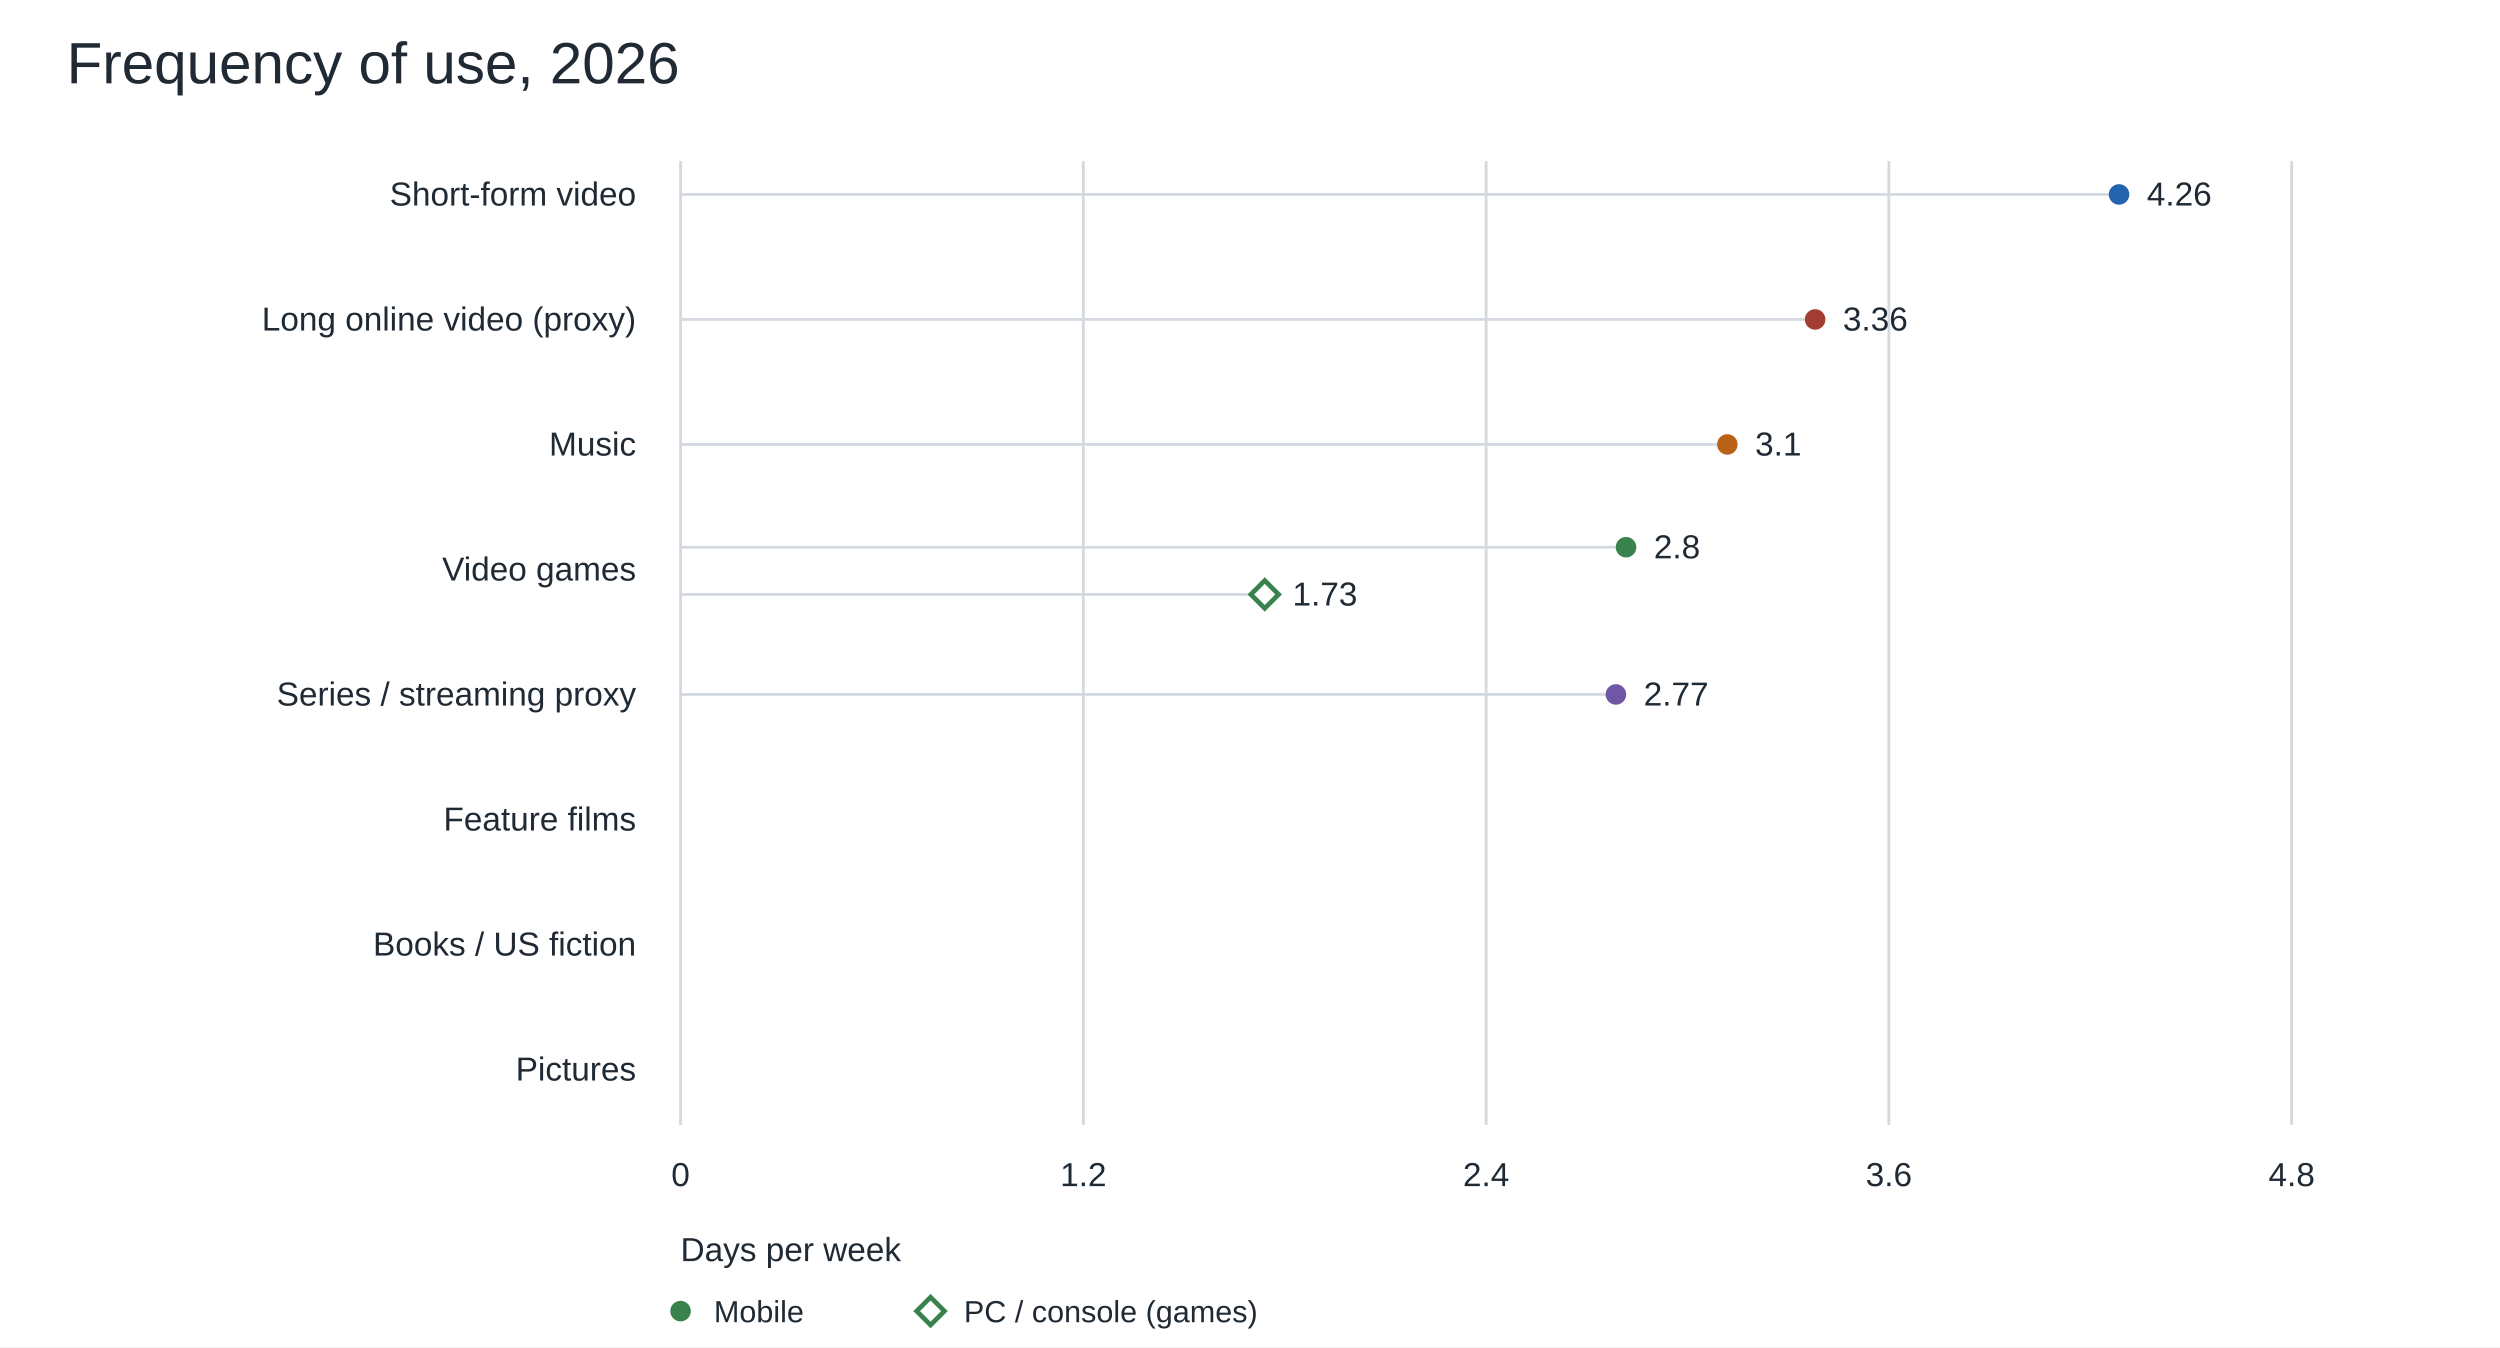
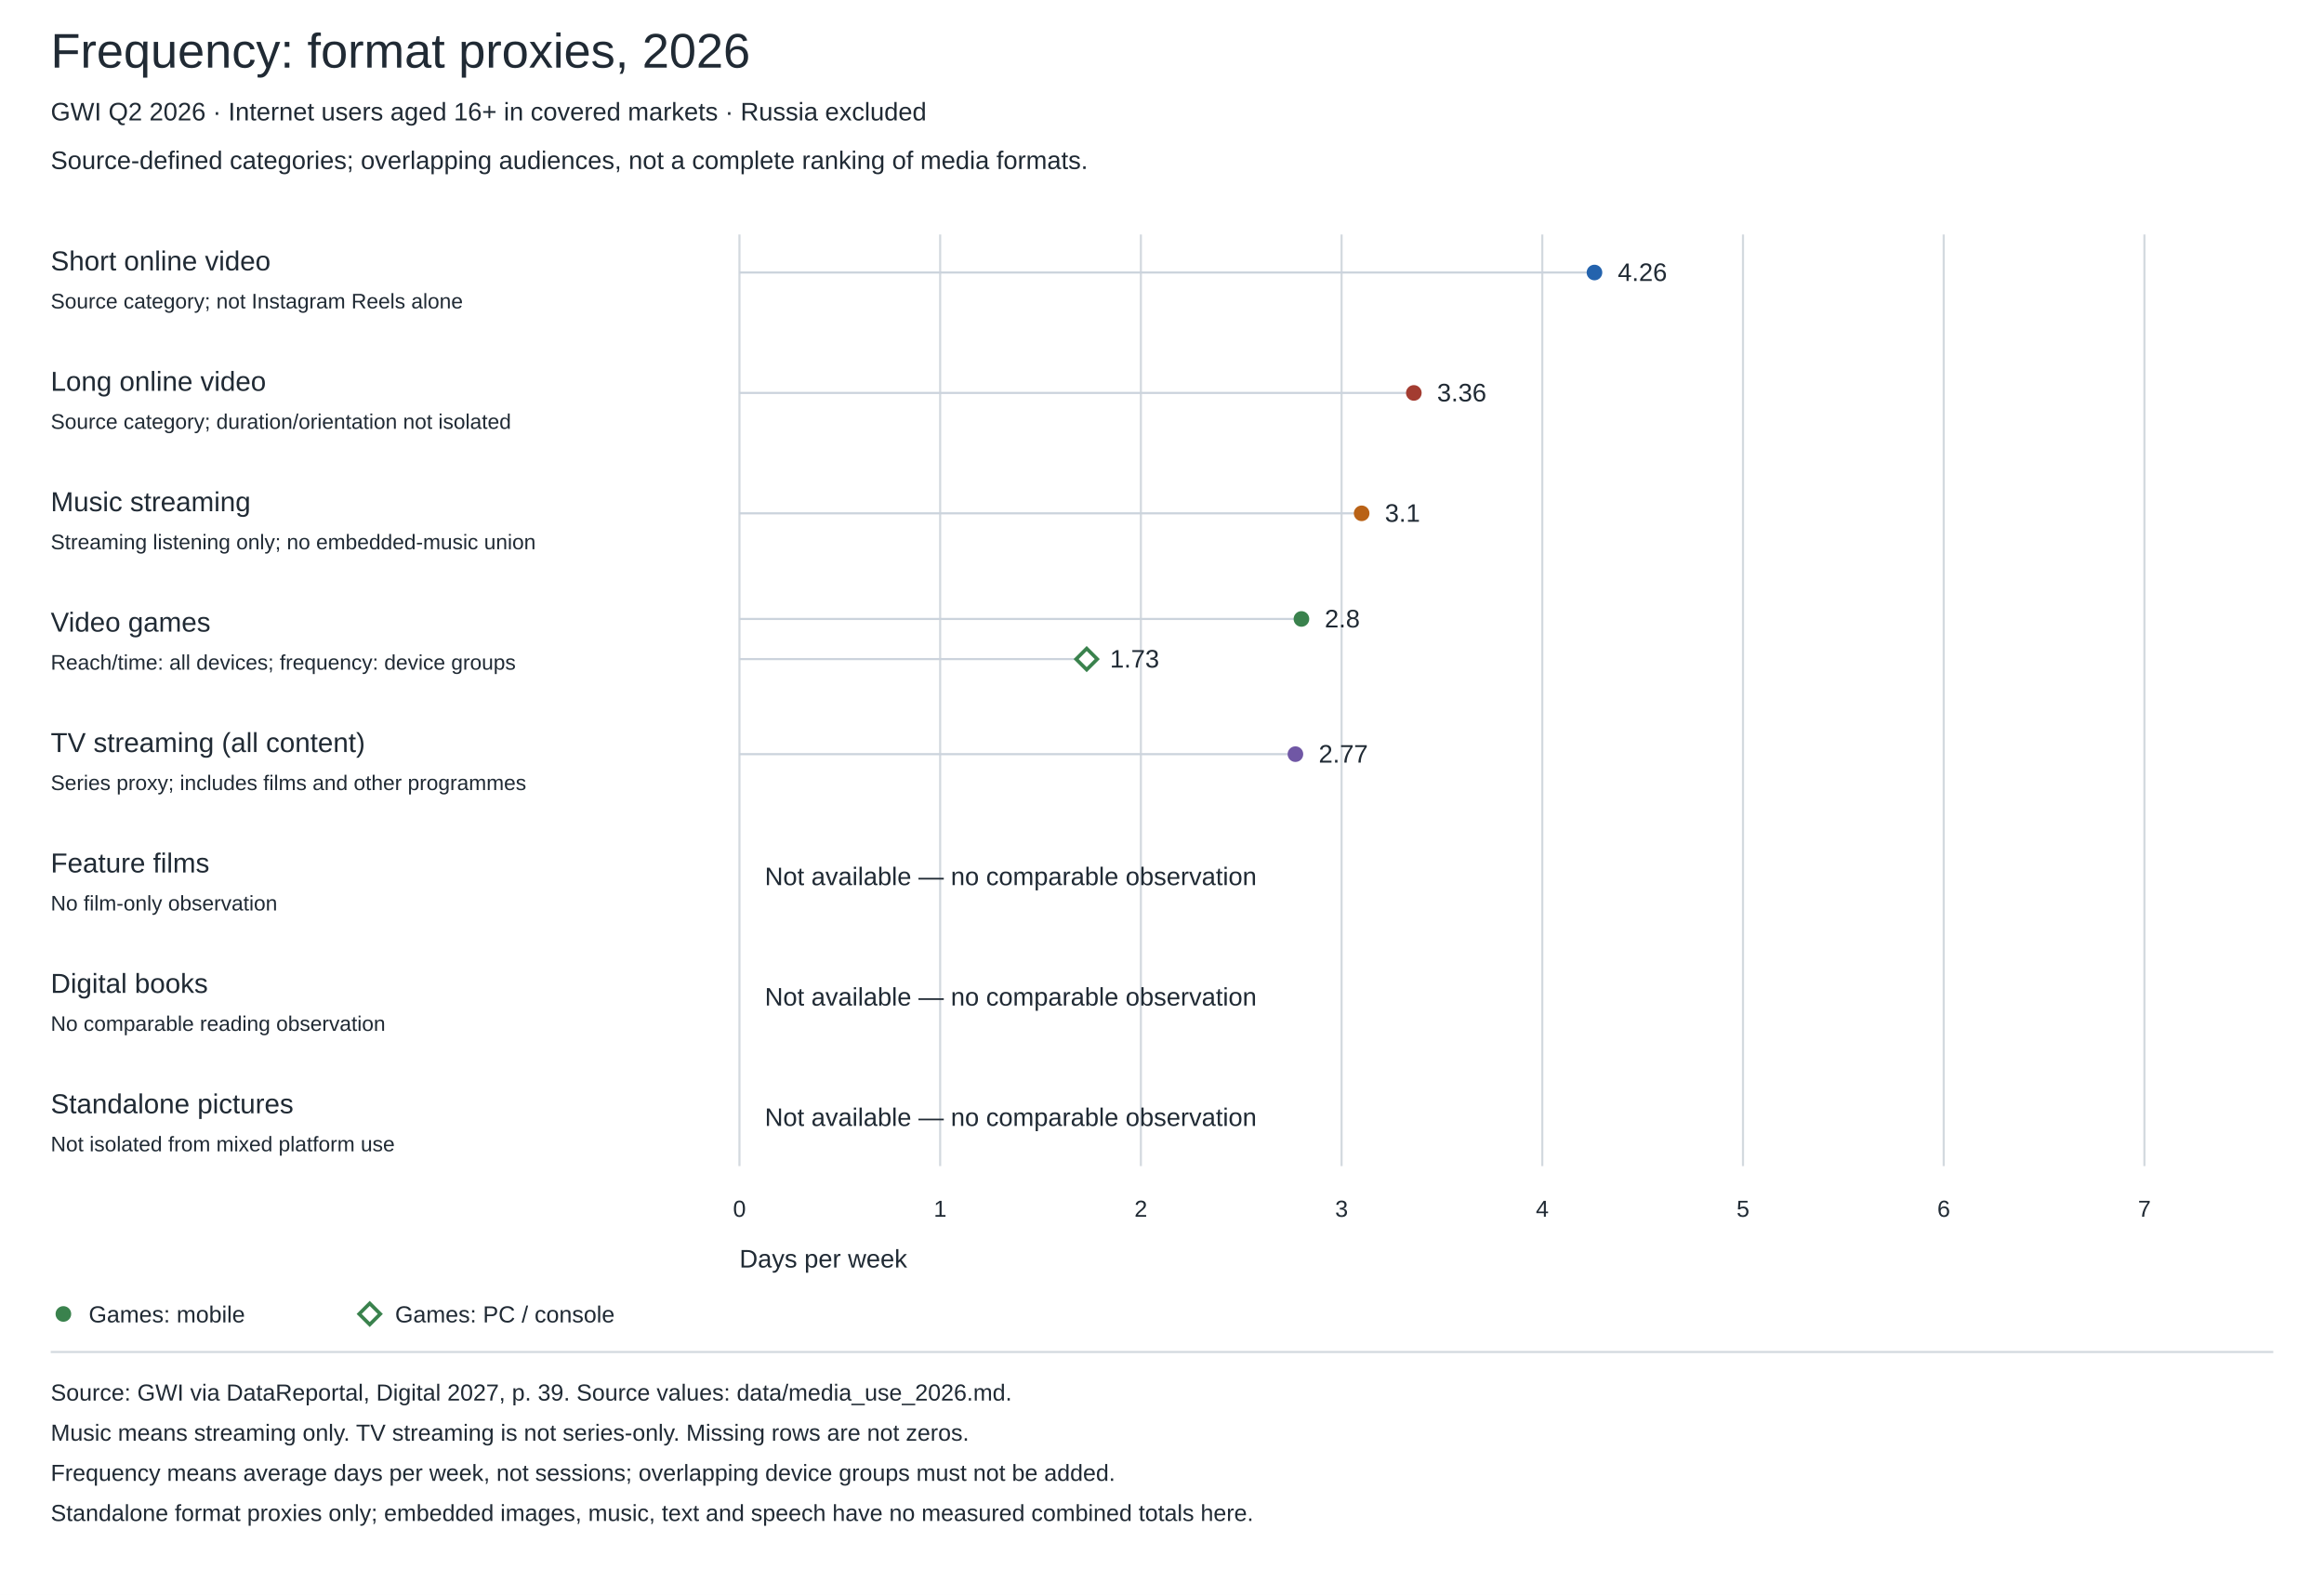
- <svg xmlns="http://www.w3.org/2000/svg" width="900" height="485" viewBox="0 0 900 485" role="img" aria-labelledby="title desc">
+ <svg xmlns="http://www.w3.org/2000/svg" width="1100" height="755" viewBox="0 0 1100 755" role="img" aria-labelledby="title desc">
  <style>text{font-family:Arial,Helvetica,sans-serif;fill:#202a34}</style>
  <rect width="100%" height="100%" fill="white" />
-   <text x="24.00" y="30.00" text-anchor="start" font-size="21" font-weight="500">Frequency of use, 2026</text>
-   <line x1="245.00" y1="58.00" x2="245.00" y2="405.00" stroke="#d3d9df" stroke-width="1" stroke-dasharray="" />
-   <text x="245.00" y="427.00" text-anchor="middle" font-size="12" font-weight="400">0</text>
-   <line x1="390.00" y1="58.00" x2="390.00" y2="405.00" stroke="#d3d9df" stroke-width="1" stroke-dasharray="" />
-   <text x="390.00" y="427.00" text-anchor="middle" font-size="12" font-weight="400">1.2</text>
-   <line x1="535.00" y1="58.00" x2="535.00" y2="405.00" stroke="#d3d9df" stroke-width="1" stroke-dasharray="" />
-   <text x="535.00" y="427.00" text-anchor="middle" font-size="12" font-weight="400">2.4</text>
-   <line x1="680.00" y1="58.00" x2="680.00" y2="405.00" stroke="#d3d9df" stroke-width="1" stroke-dasharray="" />
-   <text x="680.00" y="427.00" text-anchor="middle" font-size="12" font-weight="400">3.6</text>
-   <line x1="825.00" y1="58.00" x2="825.00" y2="405.00" stroke="#d3d9df" stroke-width="1" stroke-dasharray="" />
-   <text x="825.00" y="427.00" text-anchor="middle" font-size="12" font-weight="400">4.8</text>
-   <text x="245.00" y="454.00" text-anchor="start" font-size="12" font-weight="400">Days per week</text>
-   <circle cx="245" cy="472" r="3.7" fill="#3a824d" />
-   <text x="257.00" y="476.00" text-anchor="start" font-size="11" font-weight="400">Mobile</text>
-   <path d="M335,467L340,472L335,477L330,472Z" fill="white" stroke="#3a824d" stroke-width="1.7" />
-   <text x="347.00" y="476.00" text-anchor="start" font-size="11" font-weight="400">PC / console (games)</text>
-   <text x="229.00" y="74.00" text-anchor="end" font-size="12" font-weight="400">Short-form video</text>
-   <line x1="245.00" y1="70.00" x2="762.86" y2="70.00" stroke="#d3d9df" stroke-width="1" stroke-dasharray="" />
-   <circle cx="762.857" cy="70" r="3.7" fill="#2463ad" />
-   <text x="772.86" y="74.00" text-anchor="start" font-size="12" font-weight="400">4.26</text>
-   <text x="229.00" y="119.00" text-anchor="end" font-size="12" font-weight="400">Long online video (proxy)</text>
-   <line x1="245.00" y1="115.00" x2="653.45" y2="115.00" stroke="#d3d9df" stroke-width="1" stroke-dasharray="" />
-   <circle cx="653.451" cy="115" r="3.7" fill="#a33c31" />
-   <text x="663.45" y="119.00" text-anchor="start" font-size="12" font-weight="400">3.36</text>
-   <text x="229.00" y="164.00" text-anchor="end" font-size="12" font-weight="400">Music</text>
-   <line x1="245.00" y1="160.00" x2="621.84" y2="160.00" stroke="#d3d9df" stroke-width="1" stroke-dasharray="" />
-   <circle cx="621.844" cy="160" r="3.7" fill="#b96216" />
-   <text x="631.84" y="164.00" text-anchor="start" font-size="12" font-weight="400">3.1</text>
-   <text x="229.00" y="209.00" text-anchor="end" font-size="12" font-weight="400">Video games</text>
-   <line x1="245.00" y1="197.00" x2="585.38" y2="197.00" stroke="#d3d9df" stroke-width="1" stroke-dasharray="" />
-   <circle cx="585.376" cy="197" r="3.7" fill="#3a824d" />
-   <text x="595.38" y="201.00" text-anchor="start" font-size="12" font-weight="400">2.8</text>
-   <line x1="245.00" y1="214.00" x2="455.30" y2="214.00" stroke="#d3d9df" stroke-width="1" stroke-dasharray="" />
-   <path d="M455.303,209L460.303,214L455.303,219L450.303,214Z" fill="white" stroke="#3a824d" stroke-width="1.7" />
-   <text x="465.30" y="218.00" text-anchor="start" font-size="12" font-weight="400">1.73</text>
-   <text x="229.00" y="254.00" text-anchor="end" font-size="12" font-weight="400">Series / streaming proxy</text>
-   <line x1="245.00" y1="250.00" x2="581.73" y2="250.00" stroke="#d3d9df" stroke-width="1" stroke-dasharray="" />
-   <circle cx="581.729" cy="250" r="3.7" fill="#7057a5" />
-   <text x="591.73" y="254.00" text-anchor="start" font-size="12" font-weight="400">2.77</text>
-   <text x="229.00" y="299.00" text-anchor="end" font-size="12" font-weight="400">Feature films</text>
-   <text x="229.00" y="344.00" text-anchor="end" font-size="12" font-weight="400">Books / US fiction</text>
-   <text x="229.00" y="389.00" text-anchor="end" font-size="12" font-weight="400">Pictures</text>
+   <text x="24.00" y="32.00" text-anchor="start" font-size="23" font-weight="500">Frequency: format proxies, 2026</text>
+   <text x="24.00" y="57.00" text-anchor="start" font-size="12" font-weight="400">GWI Q2 2026 · Internet users aged 16+ in covered markets · Russia excluded</text>
+   <text x="24.00" y="80.00" text-anchor="start" font-size="12" font-weight="400">Source-defined categories; overlapping audiences, not a complete ranking of media formats.</text>
+   <line x1="350.00" y1="111.00" x2="350.00" y2="552.00" stroke="#d3d9df" stroke-width="1" stroke-dasharray="" />
+   <text x="350.00" y="576.00" text-anchor="middle" font-size="11" font-weight="400">0</text>
+   <line x1="445.00" y1="111.00" x2="445.00" y2="552.00" stroke="#d3d9df" stroke-width="1" stroke-dasharray="" />
+   <text x="445.00" y="576.00" text-anchor="middle" font-size="11" font-weight="400">1</text>
+   <line x1="540.00" y1="111.00" x2="540.00" y2="552.00" stroke="#d3d9df" stroke-width="1" stroke-dasharray="" />
+   <text x="540.00" y="576.00" text-anchor="middle" font-size="11" font-weight="400">2</text>
+   <line x1="635.00" y1="111.00" x2="635.00" y2="552.00" stroke="#d3d9df" stroke-width="1" stroke-dasharray="" />
+   <text x="635.00" y="576.00" text-anchor="middle" font-size="11" font-weight="400">3</text>
+   <line x1="730.00" y1="111.00" x2="730.00" y2="552.00" stroke="#d3d9df" stroke-width="1" stroke-dasharray="" />
+   <text x="730.00" y="576.00" text-anchor="middle" font-size="11" font-weight="400">4</text>
+   <line x1="825.00" y1="111.00" x2="825.00" y2="552.00" stroke="#d3d9df" stroke-width="1" stroke-dasharray="" />
+   <text x="825.00" y="576.00" text-anchor="middle" font-size="11" font-weight="400">5</text>
+   <line x1="920.00" y1="111.00" x2="920.00" y2="552.00" stroke="#d3d9df" stroke-width="1" stroke-dasharray="" />
+   <text x="920.00" y="576.00" text-anchor="middle" font-size="11" font-weight="400">6</text>
+   <line x1="1015.00" y1="111.00" x2="1015.00" y2="552.00" stroke="#d3d9df" stroke-width="1" stroke-dasharray="" />
+   <text x="1015.00" y="576.00" text-anchor="middle" font-size="11" font-weight="400">7</text>
+   <text x="350.00" y="600.00" text-anchor="start" font-size="12" font-weight="400">Days per week</text>
+   <text x="24.00" y="128.00" text-anchor="start" font-size="13" font-weight="500">Short online video</text>
+   <text x="24.00" y="146.00" text-anchor="start" font-size="10" font-weight="400">Source category; not Instagram Reels alone</text>
+   <line x1="350.00" y1="129.00" x2="754.70" y2="129.00" stroke="#cbd3dc" stroke-width="1" stroke-dasharray="" />
+   <circle cx="754.7" cy="129" r="3.7" fill="#2463ad" />
+   <text x="765.70" y="133.00" text-anchor="start" font-size="12" font-weight="400">4.26</text>
+   <text x="24.00" y="185.00" text-anchor="start" font-size="13" font-weight="500">Long online video</text>
+   <text x="24.00" y="203.00" text-anchor="start" font-size="10" font-weight="400">Source category; duration/orientation not isolated</text>
+   <line x1="350.00" y1="186.00" x2="669.20" y2="186.00" stroke="#cbd3dc" stroke-width="1" stroke-dasharray="" />
+   <circle cx="669.2" cy="186" r="3.7" fill="#a33c31" />
+   <text x="680.20" y="190.00" text-anchor="start" font-size="12" font-weight="400">3.36</text>
+   <text x="24.00" y="242.00" text-anchor="start" font-size="13" font-weight="500">Music streaming</text>
+   <text x="24.00" y="260.00" text-anchor="start" font-size="10" font-weight="400">Streaming listening only; no embedded-music union</text>
+   <line x1="350.00" y1="243.00" x2="644.50" y2="243.00" stroke="#cbd3dc" stroke-width="1" stroke-dasharray="" />
+   <circle cx="644.5" cy="243" r="3.7" fill="#b96216" />
+   <text x="655.50" y="247.00" text-anchor="start" font-size="12" font-weight="400">3.1</text>
+   <text x="24.00" y="299.00" text-anchor="start" font-size="13" font-weight="500">Video games</text>
+   <text x="24.00" y="317.00" text-anchor="start" font-size="10" font-weight="400">Reach/time: all devices; frequency: device groups</text>
+   <line x1="350.00" y1="293.00" x2="616.00" y2="293.00" stroke="#cbd3dc" stroke-width="1" stroke-dasharray="" />
+   <circle cx="616.0" cy="293" r="3.7" fill="#3a824d" />
+   <text x="627.00" y="297.00" text-anchor="start" font-size="12" font-weight="400">2.8</text>
+   <line x1="350.00" y1="312.00" x2="514.35" y2="312.00" stroke="#cbd3dc" stroke-width="1" stroke-dasharray="" />
+   <path d="M514.35,307L519.35,312L514.35,317L509.35,312Z" fill="white" stroke="#3a824d" stroke-width="1.7" />
+   <text x="525.35" y="316.00" text-anchor="start" font-size="12" font-weight="400">1.73</text>
+   <text x="24.00" y="356.00" text-anchor="start" font-size="13" font-weight="500">TV streaming (all content)</text>
+   <text x="24.00" y="374.00" text-anchor="start" font-size="10" font-weight="400">Series proxy; includes films and other programmes</text>
+   <line x1="350.00" y1="357.00" x2="613.15" y2="357.00" stroke="#cbd3dc" stroke-width="1" stroke-dasharray="" />
+   <circle cx="613.15" cy="357" r="3.7" fill="#7057a5" />
+   <text x="624.15" y="361.00" text-anchor="start" font-size="12" font-weight="400">2.77</text>
+   <text x="24.00" y="413.00" text-anchor="start" font-size="13" font-weight="500">Feature films</text>
+   <text x="24.00" y="431.00" text-anchor="start" font-size="10" font-weight="400">No film-only observation</text>
+   <text x="362.00" y="419.00" text-anchor="start" font-size="12" font-weight="400">Not available — no comparable observation</text>
+   <text x="24.00" y="470.00" text-anchor="start" font-size="13" font-weight="500">Digital books</text>
+   <text x="24.00" y="488.00" text-anchor="start" font-size="10" font-weight="400">No comparable reading observation</text>
+   <text x="362.00" y="476.00" text-anchor="start" font-size="12" font-weight="400">Not available — no comparable observation</text>
+   <text x="24.00" y="527.00" text-anchor="start" font-size="13" font-weight="500">Standalone pictures</text>
+   <text x="24.00" y="545.00" text-anchor="start" font-size="10" font-weight="400">Not isolated from mixed platform use</text>
+   <text x="362.00" y="533.00" text-anchor="start" font-size="12" font-weight="400">Not available — no comparable observation</text>
+   <circle cx="30" cy="622" r="3.7" fill="#3a824d" />
+   <text x="42.00" y="626.00" text-anchor="start" font-size="11" font-weight="400">Games: mobile</text>
+   <path d="M175,617L180,622L175,627L170,622Z" fill="white" stroke="#3a824d" stroke-width="1.7" />
+   <text x="187.00" y="626.00" text-anchor="start" font-size="11" font-weight="400">Games: PC / console</text>
+   <line x1="24.00" y1="640.00" x2="1076.00" y2="640.00" stroke="#d3d9df" stroke-width="1" stroke-dasharray="" />
+   <text x="24.00" y="663.00" text-anchor="start" font-size="11" font-weight="400">Source: GWI via DataReportal, Digital 2027, p. 39. Source values: data/media_use_2026.md.</text>
+   <text x="24.00" y="682.00" text-anchor="start" font-size="11" font-weight="400">Music means streaming only. TV streaming is not series-only. Missing rows are not zeros.</text>
+   <text x="24.00" y="701.00" text-anchor="start" font-size="11" font-weight="400">Frequency means average days per week, not sessions; overlapping device groups must not be added.</text>
+   <text x="24.00" y="720.00" text-anchor="start" font-size="11" font-weight="400">Standalone format proxies only; embedded images, music, text and speech have no measured combined totals here.</text>
</svg>
